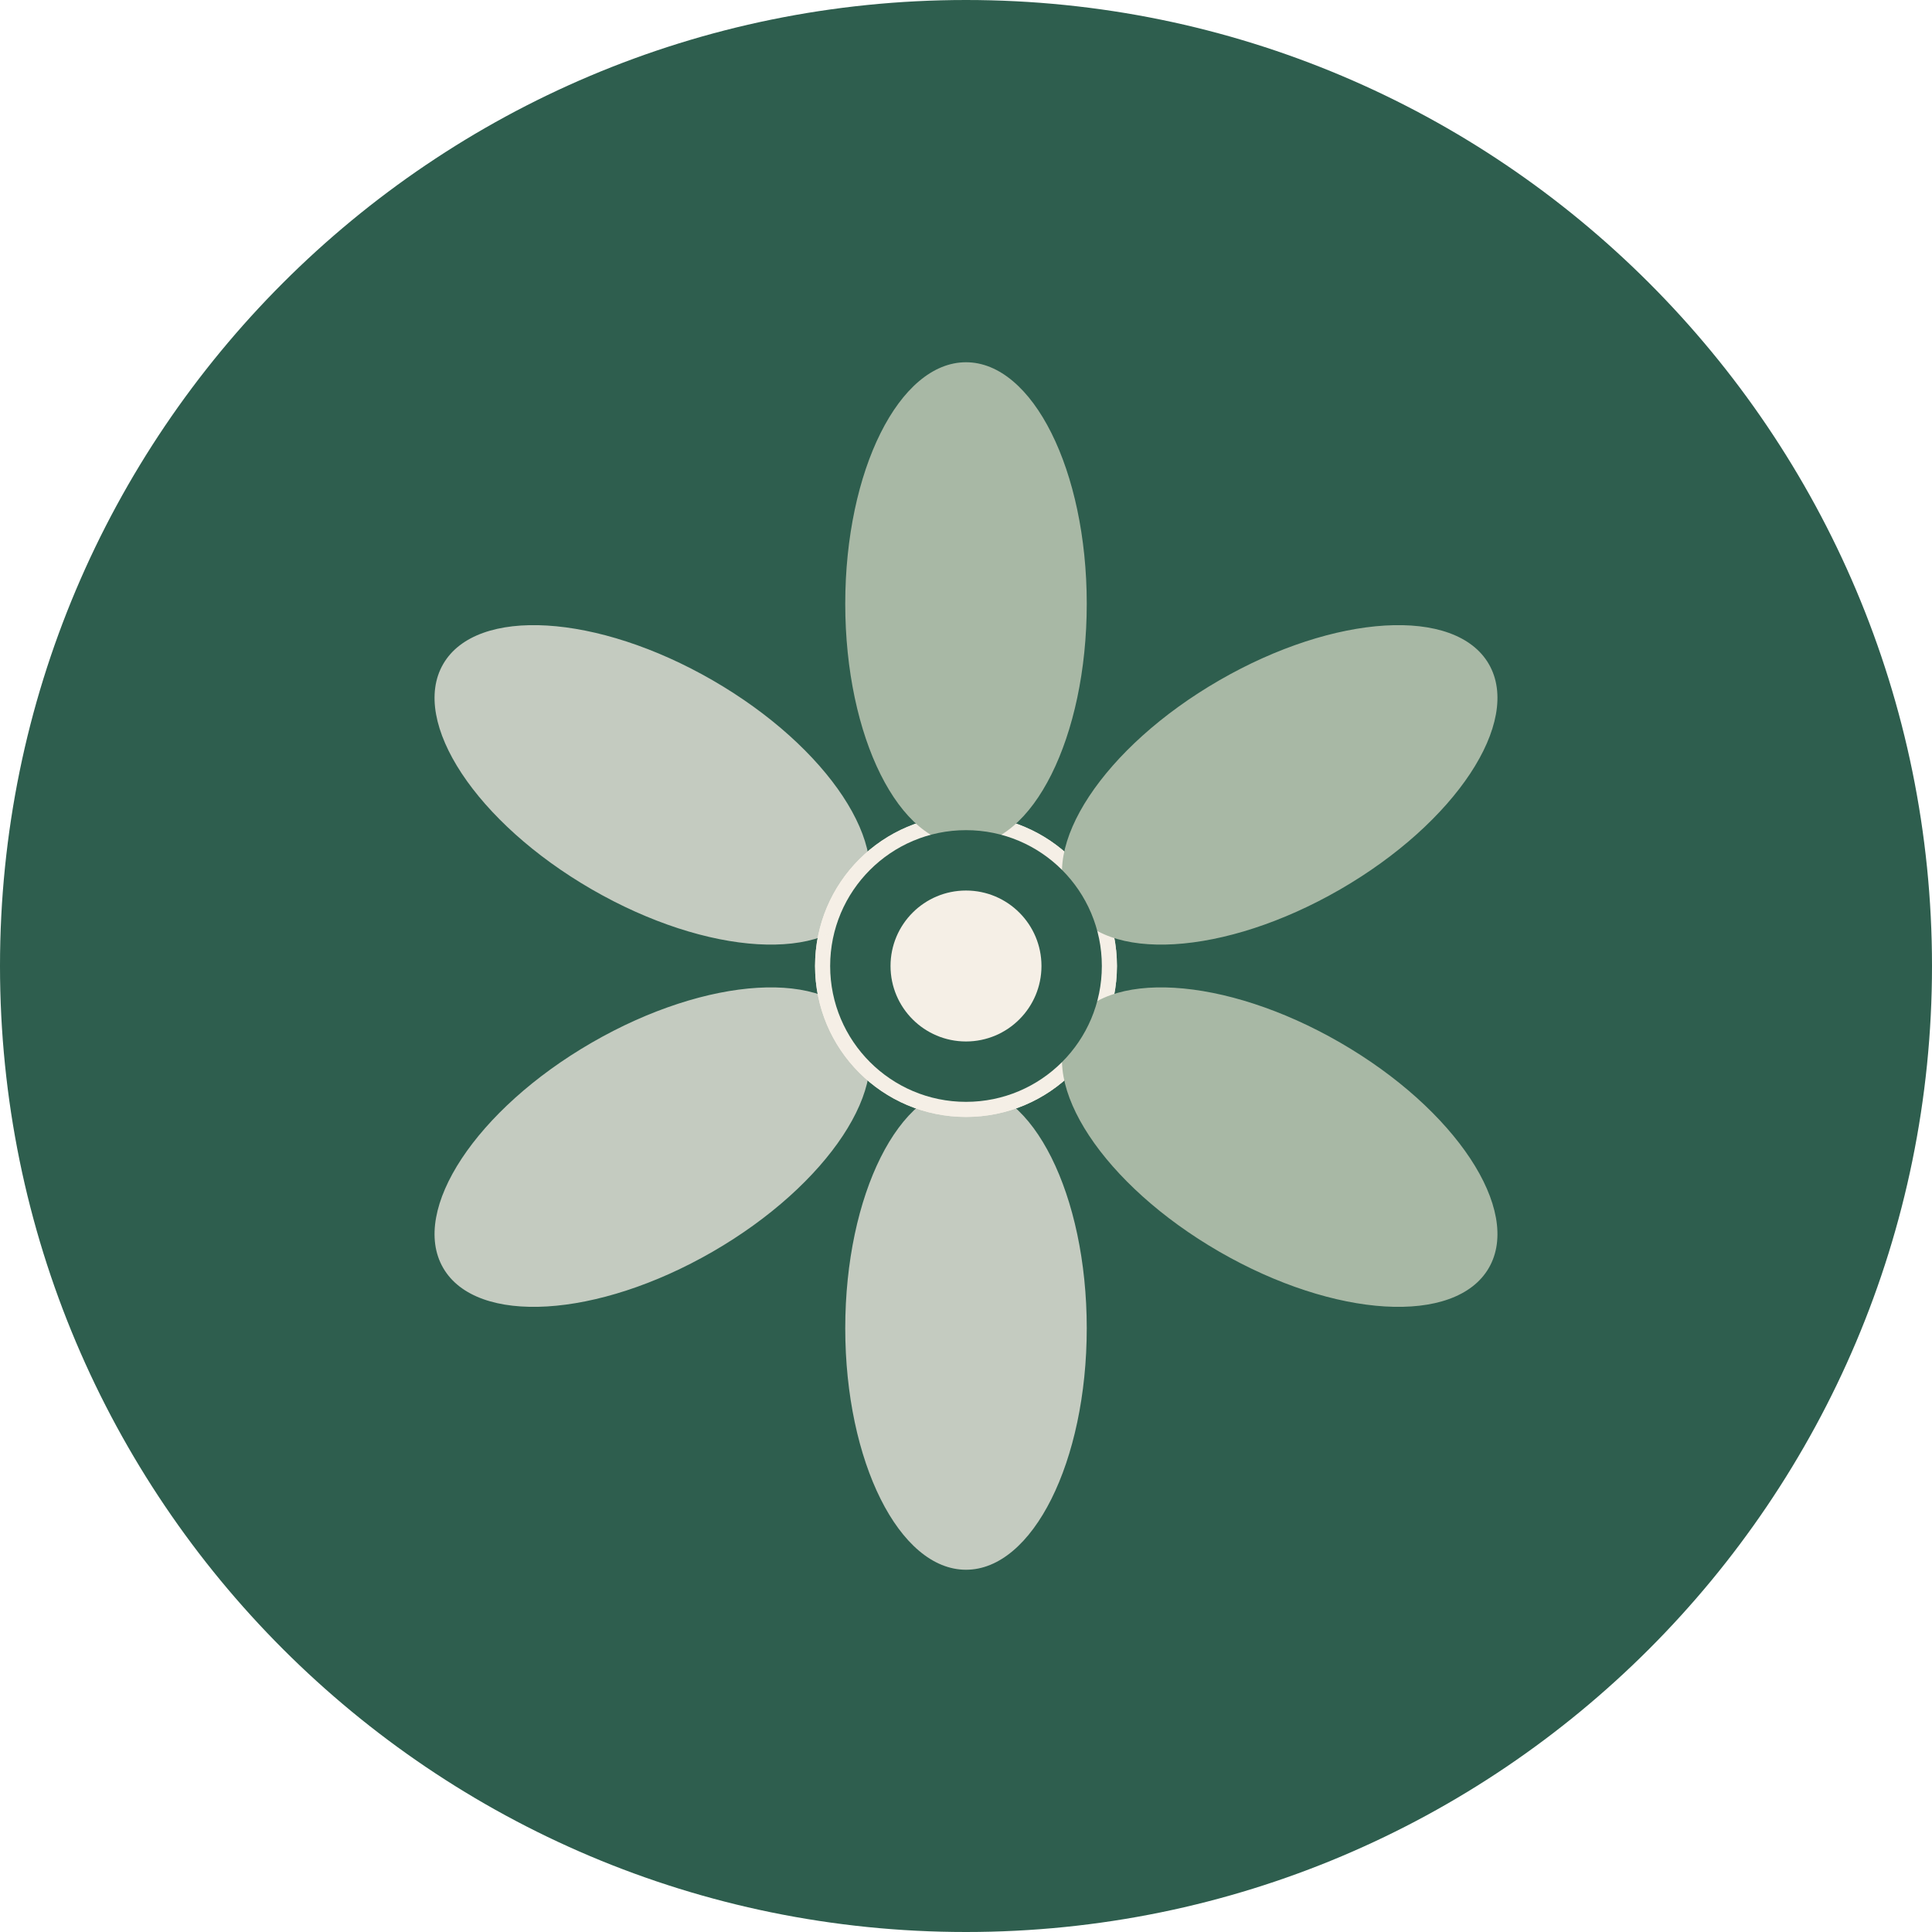
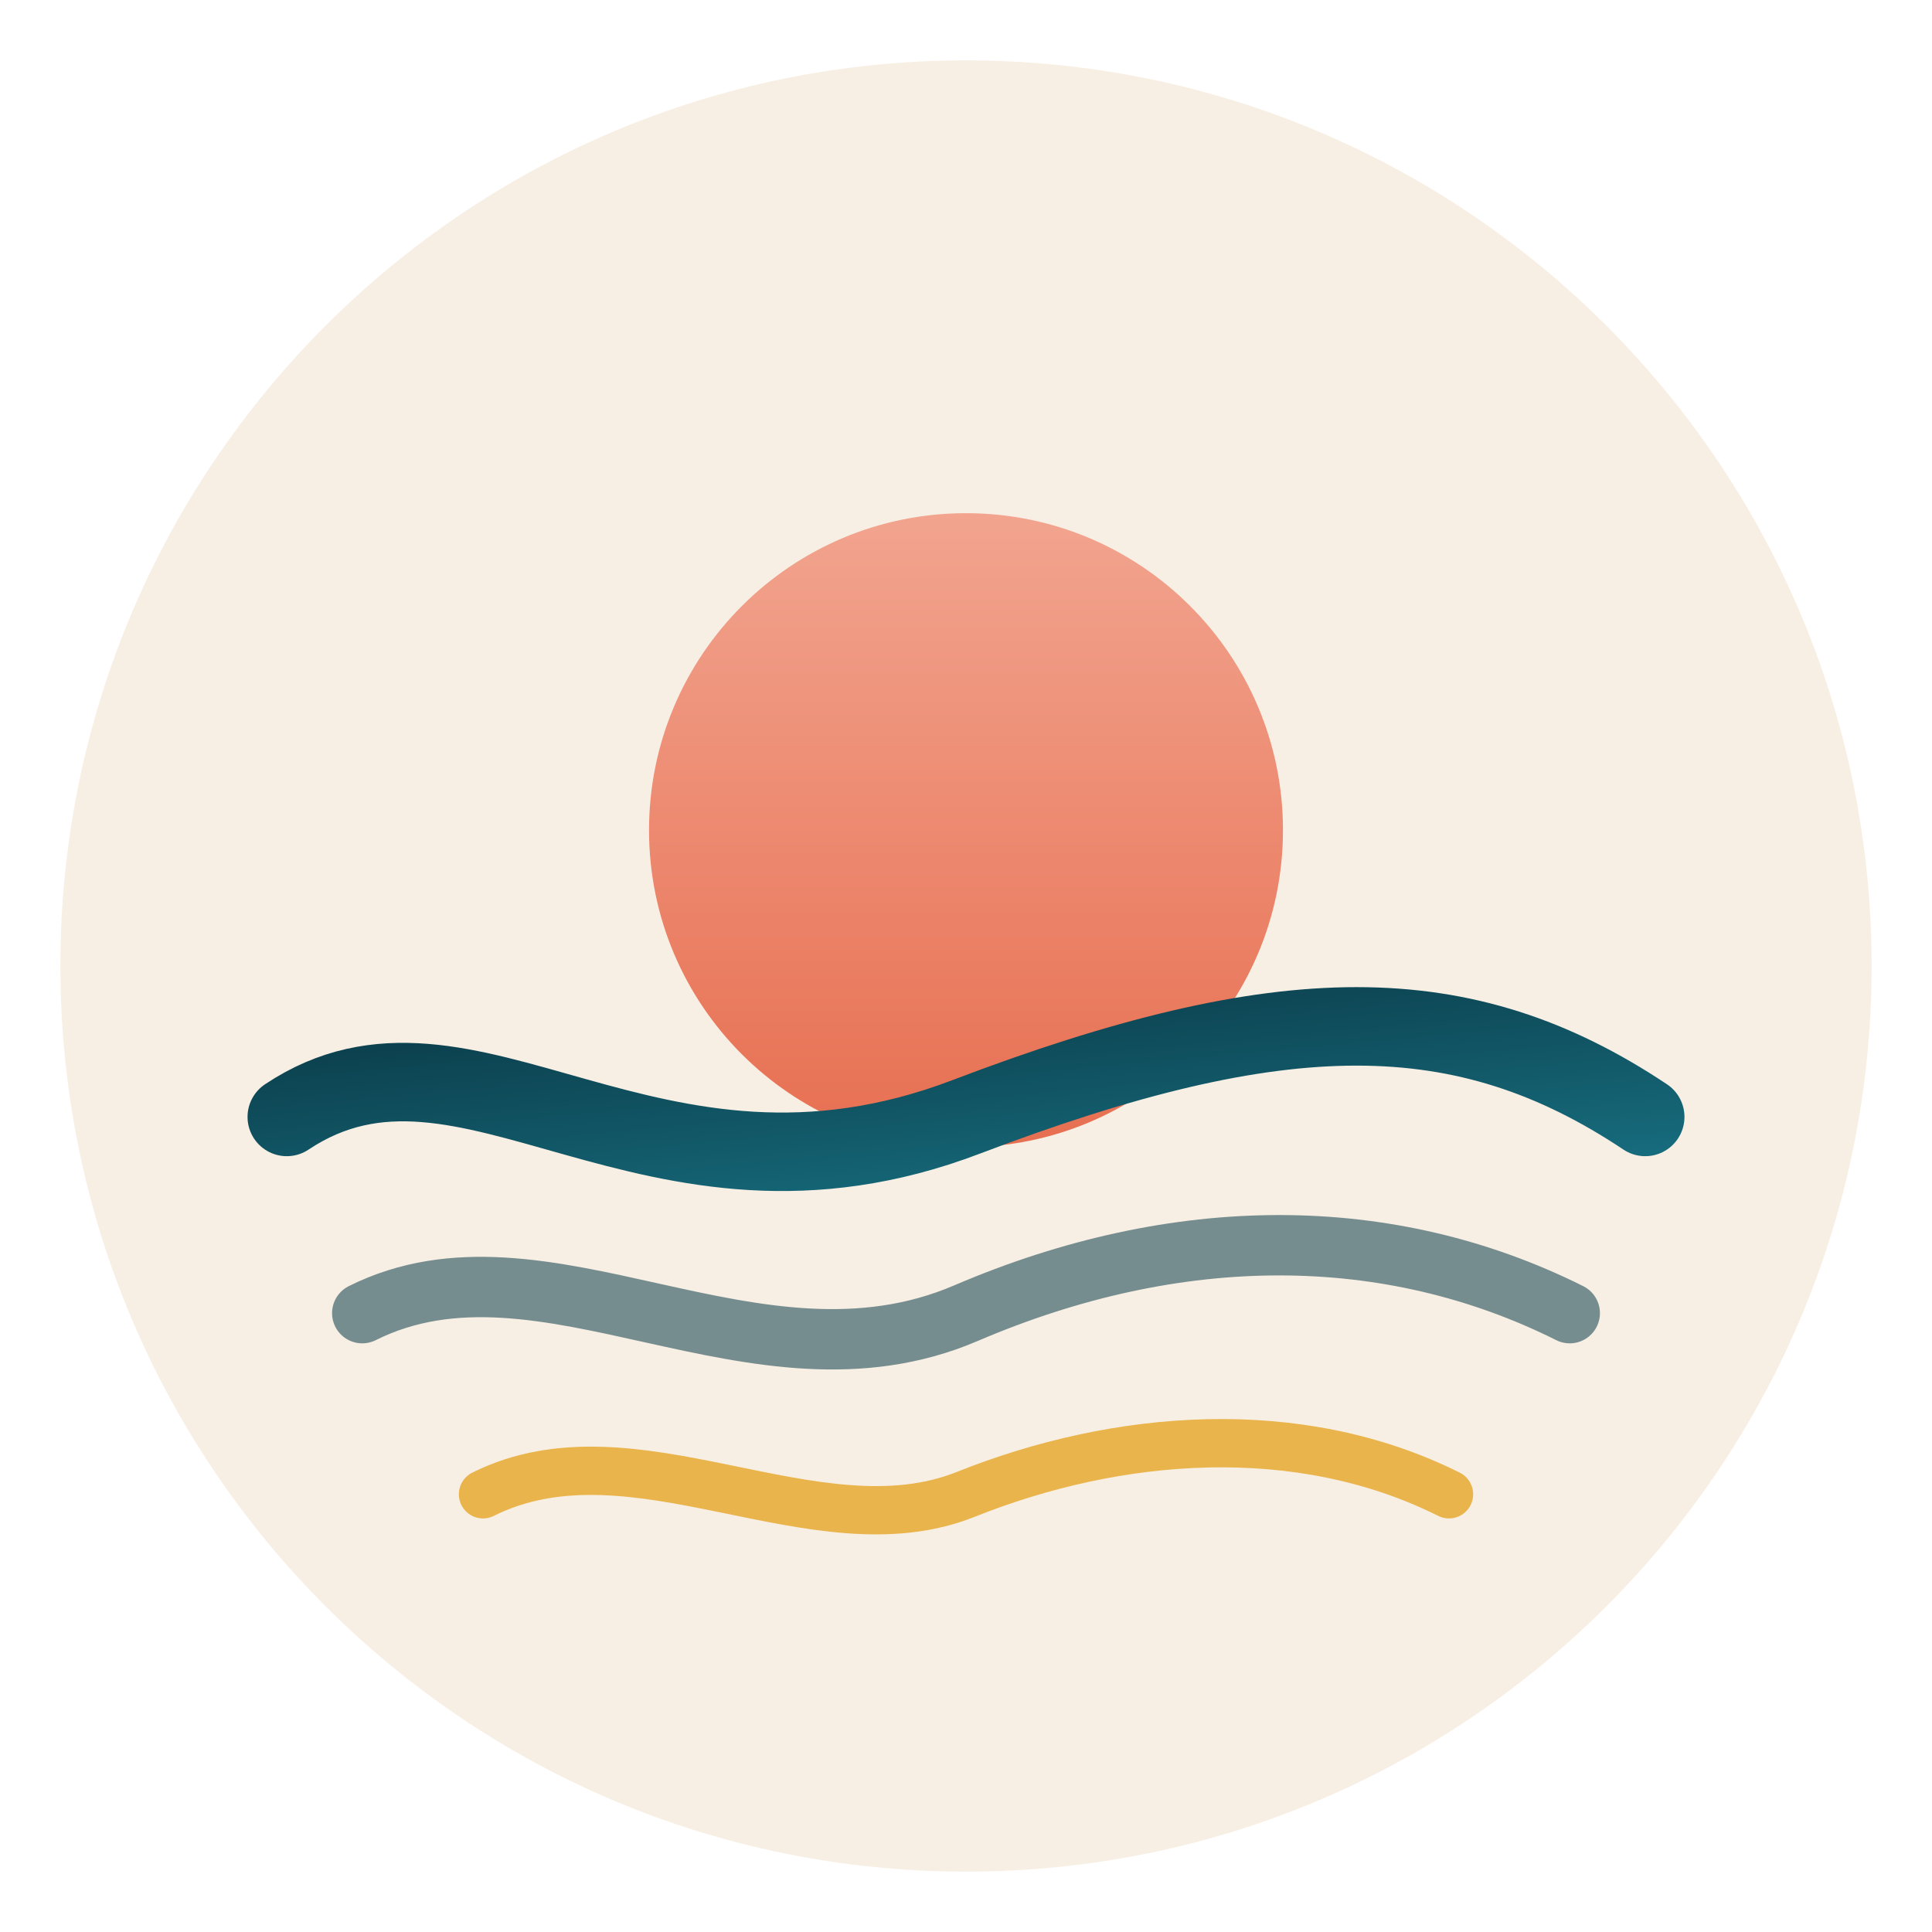
- <svg xmlns="http://www.w3.org/2000/svg" viewBox="0 0 64 64" width="64" height="64">
-   <circle cx="32" cy="32" r="32" fill="#2E5E4E" />
-   <circle cx="32" cy="32" r="5" fill="#F5EFE6" />
-   <circle cx="32" cy="32" r="5" fill="#F5EFE6" />
-   <ellipse cx="32" cy="20" rx="4" ry="8" fill="#A8B8A5" transform="rotate(0 32 32)" />
-   <ellipse cx="32" cy="20" rx="4" ry="8" fill="#A8B8A5" transform="rotate(60 32 32)" />
-   <ellipse cx="32" cy="20" rx="4" ry="8" fill="#A8B8A5" transform="rotate(120 32 32)" />
-   <ellipse cx="32" cy="20" rx="4" ry="8" fill="#F5EFE6" opacity="0.75" transform="rotate(180 32 32)" />
-   <ellipse cx="32" cy="20" rx="4" ry="8" fill="#F5EFE6" opacity="0.75" transform="rotate(240 32 32)" />
-   <ellipse cx="32" cy="20" rx="4" ry="8" fill="#F5EFE6" opacity="0.75" transform="rotate(300 32 32)" />
-   <circle cx="32" cy="32" r="4.5" fill="#2E5E4E" />
-   <circle cx="32" cy="32" r="2.5" fill="#F5EFE6" />
+ <svg xmlns="http://www.w3.org/2000/svg" viewBox="0 0 64 64" width="64" height="64" role="img" aria-label="Solo Soul Experiences">
+   <defs>
+     <linearGradient id="sun" x1="0" y1="0" x2="0" y2="1">
+       <stop offset="0" stop-color="#F2A48F" />
+       <stop offset="1" stop-color="#E76F51" />
+     </linearGradient>
+     <linearGradient id="sea" x1="0" y1="0" x2="1" y2="1">
+       <stop offset="0" stop-color="#0B3C49" />
+       <stop offset="1" stop-color="#166B7C" />
+     </linearGradient>
+   </defs>
+   <circle cx="32" cy="32" r="30" fill="#F8EFE4" />
+   <circle cx="32" cy="27.5" r="10.5" fill="url(#sun)" />
+   <path d="M9.5 37c6-4 12 4 22.5 0s16.5-4 22.5 0" fill="none" stroke="url(#sea)" stroke-width="2.6" stroke-linecap="round" />
+   <path d="M12 43.5c6-3 13 3 20 0s14-3 20 0" fill="none" stroke="#0B3C49" stroke-opacity=".55" stroke-width="2" stroke-linecap="round" />
+   <path d="M16 49.5c5-2.5 11 2 16 0s11-2.5 16 0" fill="none" stroke="#E9B44C" stroke-width="1.6" stroke-linecap="round" />
</svg>
